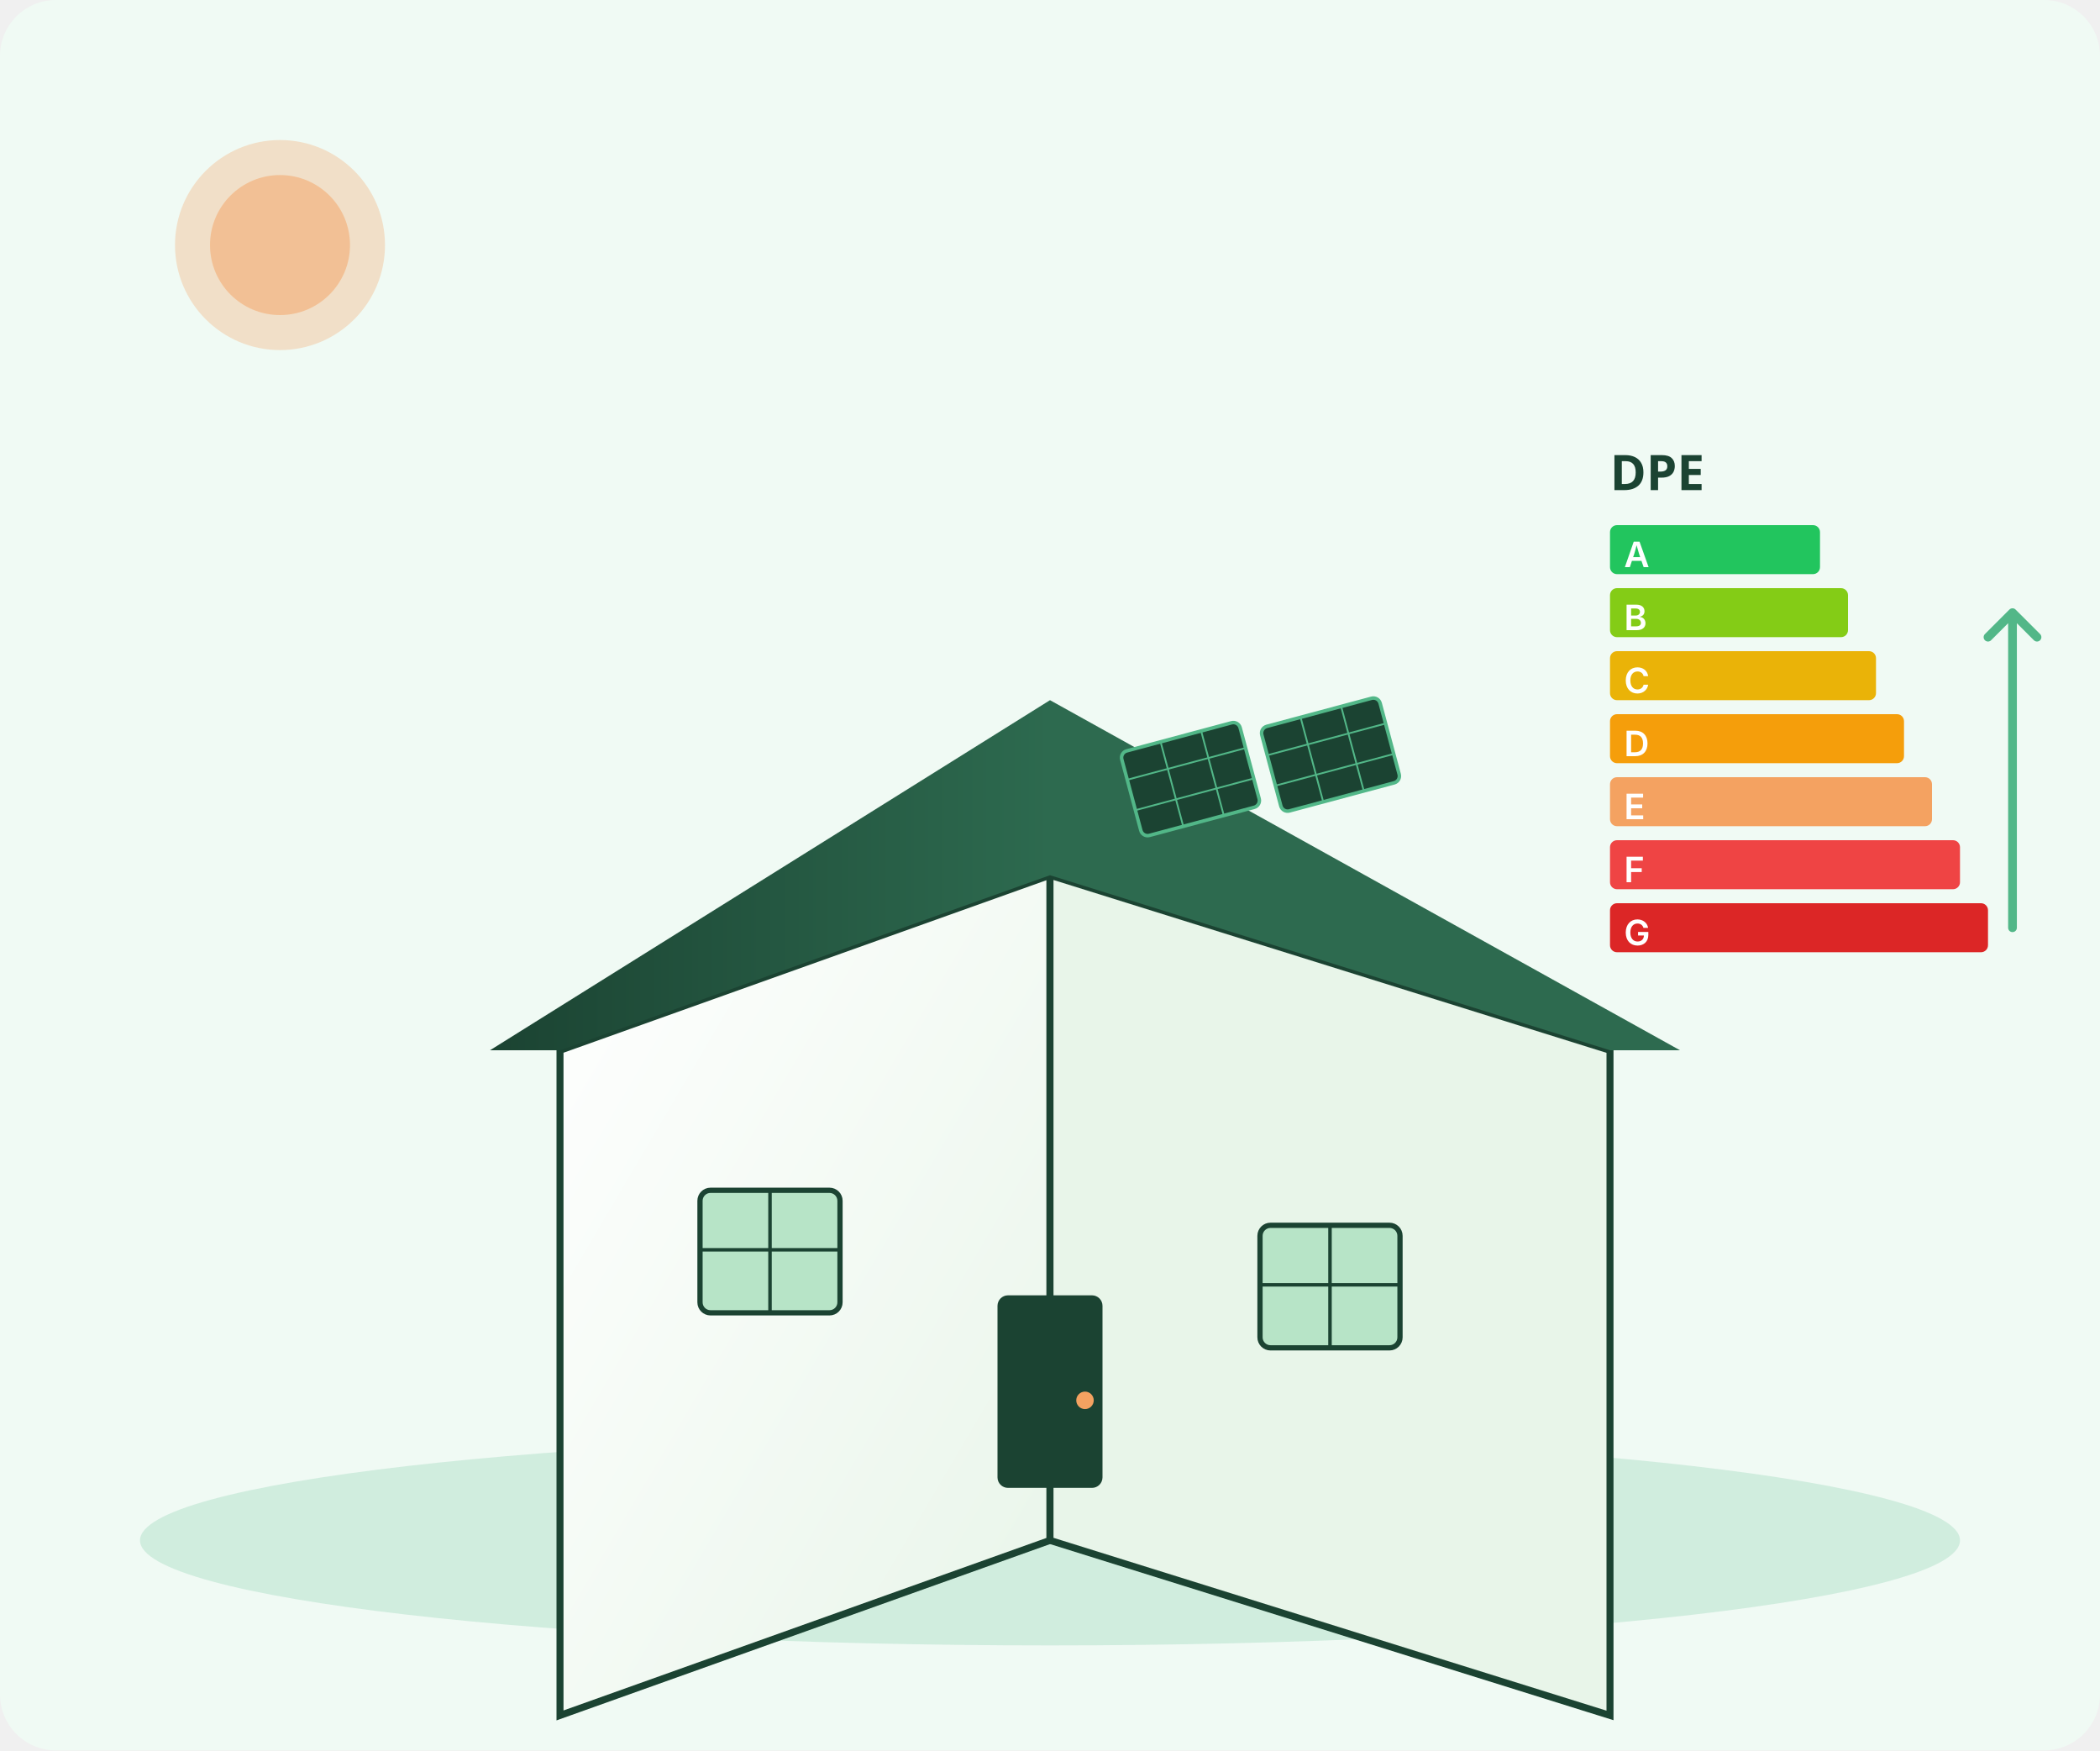
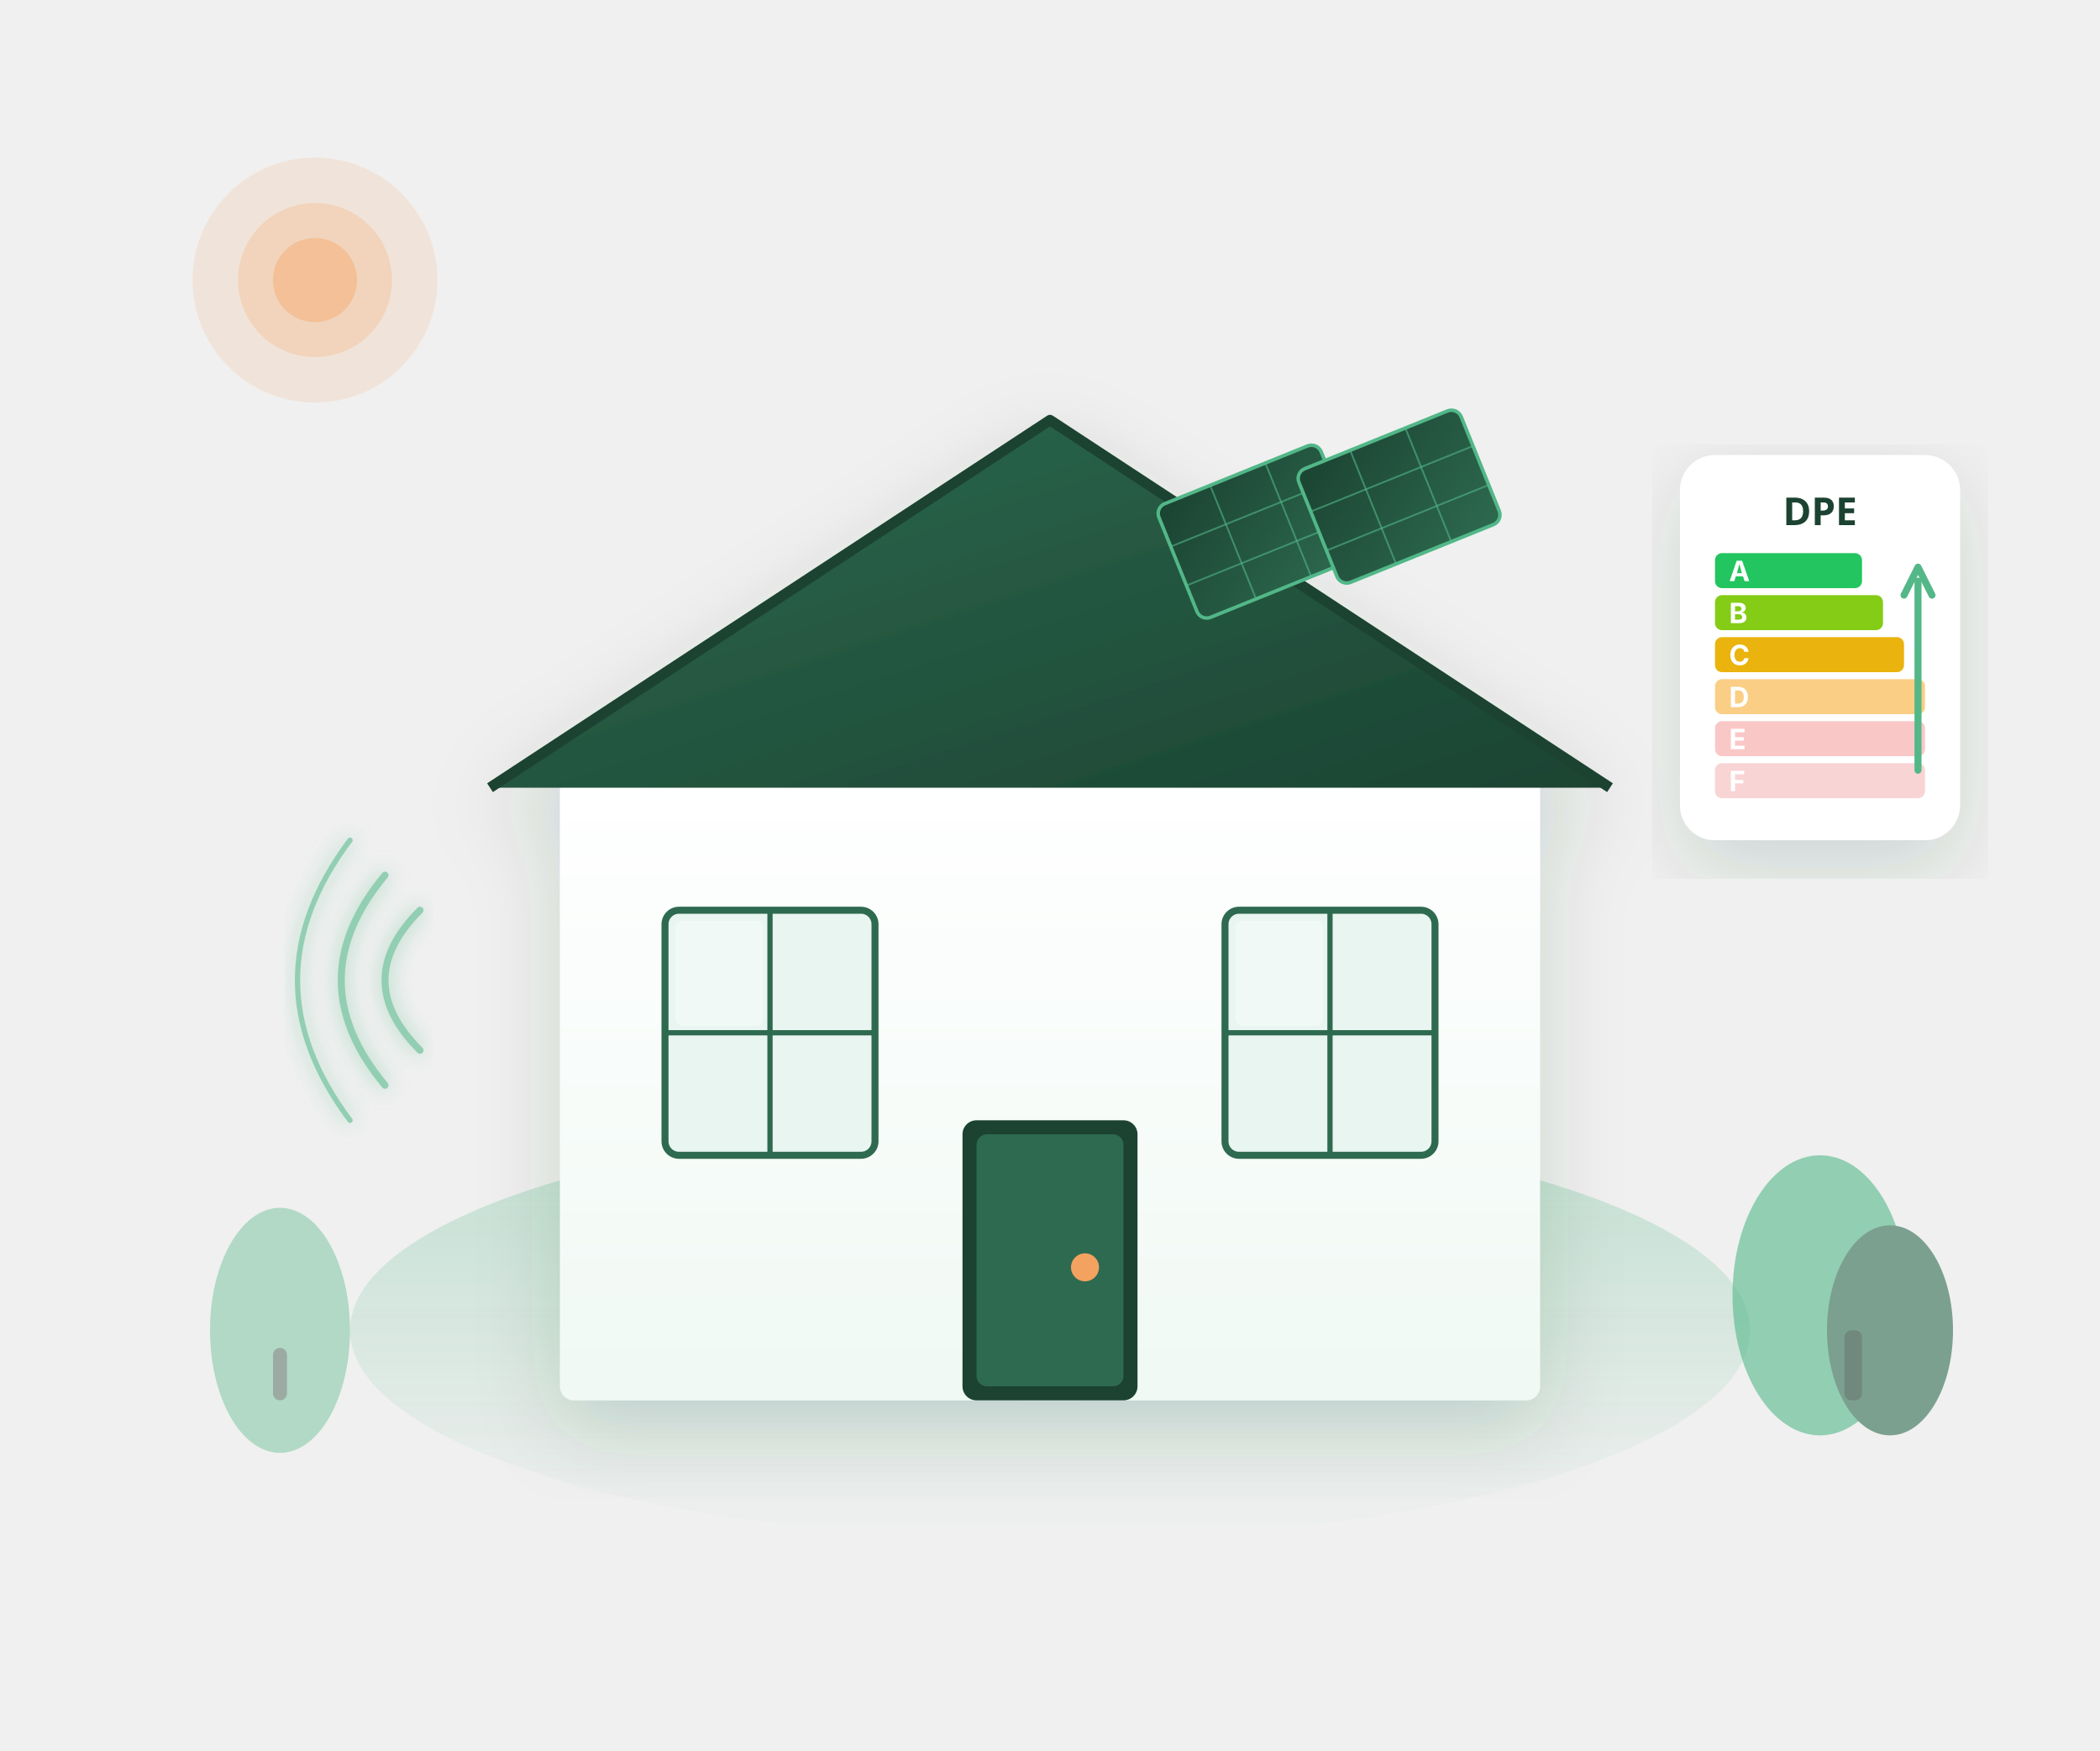
<svg xmlns="http://www.w3.org/2000/svg" viewBox="0 0 600 500" fill="none">
  <defs>
-     <linearGradient id="skyGrad" x1="0" y1="0" x2="0" y2="500">
-       <stop offset="0%" stop-color="#F0FAF4" />
-       <stop offset="100%" stop-color="#D8F3DC" />
+     <linearGradient id="houseWall" x1="0" y1="0" x2="0" y2="1">
+       <stop offset="0%" stop-color="#FFFFFF" />
+       <stop offset="100%" stop-color="#F0F9F4" />
    </linearGradient>
-     <linearGradient id="wallGrad" x1="0" y1="0" x2="1" y2="1">
-       <stop offset="0%" stop-color="#FFFFFF" />
-       <stop offset="100%" stop-color="#E8F5E9" />
+     <linearGradient id="roofGrad" x1="0" y1="0" x2="1" y2="1">
+       <stop offset="0%" stop-color="#2D6A4F" />
+       <stop offset="100%" stop-color="#1B4332" />
    </linearGradient>
-     <linearGradient id="roofGrad" x1="0" y1="0" x2="1" y2="0">
+     <linearGradient id="solarGrad" x1="0" y1="0" x2="1" y2="1">
      <stop offset="0%" stop-color="#1B4332" />
      <stop offset="100%" stop-color="#2D6A4F" />
    </linearGradient>
+     <linearGradient id="glowGrad" x1="0" y1="0" x2="0" y2="1">
+       <stop offset="0%" stop-color="#52B788" stop-opacity="0.3" />
+       <stop offset="100%" stop-color="#52B788" stop-opacity="0" />
+     </linearGradient>
+     <filter id="softShadow">
+       <feDropShadow dx="0" dy="8" stdDeviation="12" flood-color="#1B4332" flood-opacity="0.15" />
+     </filter>
+     <filter id="glow">
+       <feGaussianBlur stdDeviation="3" result="blur" />
+       <feMerge>
+         <feMergeNode in="blur" />
+         <feMergeNode in="SourceGraphic" />
+       </feMerge>
+     </filter>
  </defs>
-   <rect width="600" height="500" fill="url(#skyGrad)" rx="16" />
-   <ellipse cx="300" cy="440" rx="260" ry="30" fill="#52B788" opacity="0.2" />
-   <g transform="translate(140,120)">
-     <path d="M20 180L160 130V320L20 370Z" fill="url(#wallGrad)" stroke="#1B4332" stroke-width="2" />
-     <path d="M160 130L320 180V370L160 320Z" fill="#E8F5E9" stroke="#1B4332" stroke-width="2" />
-     <path d="M0 180L160 80L160 130L20 180Z" fill="url(#roofGrad)" />
-     <path d="M160 80L340 180L320 180L160 130Z" fill="#2D6A4F" />
-     <rect x="145" y="250" width="30" height="55" rx="3" fill="#1B4332" />
-     <circle cx="170" cy="280" r="2.5" fill="#F4A261" />
-     <rect x="60" y="220" width="40" height="35" rx="3" fill="#B7E4C7" stroke="#1B4332" stroke-width="1.5" />
-     <line x1="80" y1="220" x2="80" y2="255" stroke="#1B4332" stroke-width="1" />
-     <line x1="60" y1="237" x2="100" y2="237" stroke="#1B4332" stroke-width="1" />
-     <rect x="220" y="230" width="40" height="35" rx="3" fill="#B7E4C7" stroke="#1B4332" stroke-width="1.5" />
-     <line x1="240" y1="230" x2="240" y2="265" stroke="#1B4332" stroke-width="1" />
-     <line x1="220" y1="247" x2="260" y2="247" stroke="#1B4332" stroke-width="1" />
-     <g transform="translate(180,95) rotate(-15)">
-       <rect x="0" y="0" width="35" height="25" rx="2" fill="#1B4332" stroke="#52B788" stroke-width="1" />
-       <line x1="12" y1="0" x2="12" y2="25" stroke="#52B788" stroke-width="0.5" />
-       <line x1="24" y1="0" x2="24" y2="25" stroke="#52B788" stroke-width="0.5" />
-       <line x1="0" y1="8" x2="35" y2="8" stroke="#52B788" stroke-width="0.5" />
-       <line x1="0" y1="17" x2="35" y2="17" stroke="#52B788" stroke-width="0.5" />
+   <ellipse cx="300" cy="380" rx="200" ry="60" fill="url(#glowGrad)" />
+   <g filter="url(#softShadow)">
+     <rect x="160" y="220" width="280" height="180" rx="4" fill="url(#houseWall)" />
+     <path d="M140 225L300 120L460 225Z" fill="url(#roofGrad)" />
+     <path d="M140 225L300 120L460 225" stroke="#1B4332" stroke-width="3" fill="none" stroke-linejoin="round" />
+     <g>
+       <rect x="190" y="260" width="60" height="70" rx="4" fill="#E8F5F0" stroke="#2D6A4F" stroke-width="2" />
+       <line x1="220" y1="260" x2="220" y2="330" stroke="#2D6A4F" stroke-width="1.5" />
+       <line x1="190" y1="295" x2="250" y2="295" stroke="#2D6A4F" stroke-width="1.5" />
+       <rect x="193" y="263" width="25" height="30" rx="2" fill="white" opacity="0.4" />
    </g>
-     <g transform="translate(220,88) rotate(-15)">
-       <rect x="0" y="0" width="35" height="25" rx="2" fill="#1B4332" stroke="#52B788" stroke-width="1" />
-       <line x1="12" y1="0" x2="12" y2="25" stroke="#52B788" stroke-width="0.5" />
-       <line x1="24" y1="0" x2="24" y2="25" stroke="#52B788" stroke-width="0.5" />
-       <line x1="0" y1="8" x2="35" y2="8" stroke="#52B788" stroke-width="0.5" />
-       <line x1="0" y1="17" x2="35" y2="17" stroke="#52B788" stroke-width="0.5" />
+     <g>
+       <rect x="350" y="260" width="60" height="70" rx="4" fill="#E8F5F0" stroke="#2D6A4F" stroke-width="2" />
+       <line x1="380" y1="260" x2="380" y2="330" stroke="#2D6A4F" stroke-width="1.5" />
+       <line x1="350" y1="295" x2="410" y2="295" stroke="#2D6A4F" stroke-width="1.5" />
+       <rect x="353" y="263" width="25" height="30" rx="2" fill="white" opacity="0.4" />
    </g>
+     <rect x="275" y="320" width="50" height="80" rx="4" fill="#1B4332" />
+     <rect x="279" y="324" width="42" height="72" rx="3" fill="#2D6A4F" />
+     <circle cx="310" cy="362" r="4" fill="#F4A261" />
  </g>
-   <g transform="translate(460,140)">
-     <text x="0" y="0" font-family="Urbanist,sans-serif" font-weight="700" font-size="14" fill="#1B4332">DPE</text>
-     <rect x="0" y="10" width="60" height="14" rx="2" fill="#22C55E" />
-     <text x="4" y="22" font-family="Inter,sans-serif" font-size="10" fill="white" font-weight="600">A</text>
-     <rect x="0" y="28" width="68" height="14" rx="2" fill="#84CC16" />
-     <text x="4" y="40" font-family="Inter,sans-serif" font-size="10" fill="white" font-weight="600">B</text>
-     <rect x="0" y="46" width="76" height="14" rx="2" fill="#EAB308" />
-     <text x="4" y="58" font-family="Inter,sans-serif" font-size="10" fill="white" font-weight="600">C</text>
-     <rect x="0" y="64" width="84" height="14" rx="2" fill="#F59E0B" />
-     <text x="4" y="76" font-family="Inter,sans-serif" font-size="10" fill="white" font-weight="600">D</text>
-     <rect x="0" y="82" width="92" height="14" rx="2" fill="#F4A261" />
-     <text x="4" y="94" font-family="Inter,sans-serif" font-size="10" fill="white" font-weight="600">E</text>
-     <rect x="0" y="100" width="100" height="14" rx="2" fill="#EF4444" />
-     <text x="4" y="112" font-family="Inter,sans-serif" font-size="10" fill="white" font-weight="600">F</text>
-     <rect x="0" y="118" width="108" height="14" rx="2" fill="#DC2626" />
-     <text x="4" y="130" font-family="Inter,sans-serif" font-size="10" fill="white" font-weight="600">G</text>
-     <path d="M115 125L115 35L108 42M115 35L122 42" stroke="#52B788" stroke-width="2.5" fill="none" stroke-linecap="round" stroke-linejoin="round" />
+   <g transform="translate(330, 145) rotate(-22)">
+     <rect x="0" y="0" width="50" height="35" rx="3" fill="url(#solarGrad)" stroke="#52B788" stroke-width="1" />
+     <line x1="17" y1="0" x2="17" y2="35" stroke="#52B788" stroke-width="0.5" opacity="0.6" />
+     <line x1="34" y1="0" x2="34" y2="35" stroke="#52B788" stroke-width="0.5" opacity="0.6" />
+     <line x1="0" y1="12" x2="50" y2="12" stroke="#52B788" stroke-width="0.5" opacity="0.6" />
+     <line x1="0" y1="24" x2="50" y2="24" stroke="#52B788" stroke-width="0.5" opacity="0.6" />
  </g>
-   <circle cx="80" cy="70" r="30" fill="#F4A261" opacity="0.3" />
-   <circle cx="80" cy="70" r="20" fill="#F4A261" opacity="0.5" />
+   <g transform="translate(370, 135) rotate(-22)">
+     <rect x="0" y="0" width="50" height="35" rx="3" fill="url(#solarGrad)" stroke="#52B788" stroke-width="1" />
+     <line x1="17" y1="0" x2="17" y2="35" stroke="#52B788" stroke-width="0.5" opacity="0.6" />
+     <line x1="34" y1="0" x2="34" y2="35" stroke="#52B788" stroke-width="0.5" opacity="0.6" />
+     <line x1="0" y1="12" x2="50" y2="12" stroke="#52B788" stroke-width="0.5" opacity="0.6" />
+     <line x1="0" y1="24" x2="50" y2="24" stroke="#52B788" stroke-width="0.5" opacity="0.6" />
+   </g>
+   <g transform="translate(480, 130)" filter="url(#softShadow)">
+     <rect x="0" y="0" width="80" height="110" rx="10" fill="white" />
+     <text x="40" y="20" font-family="Urbanist,sans-serif" font-weight="800" font-size="11" fill="#1B4332" text-anchor="middle">DPE</text>
+     <rect x="10" y="28" width="42" height="10" rx="2" fill="#22C55E" />
+     <text x="14" y="36" font-family="Inter,sans-serif" font-size="8" fill="white" font-weight="700">A</text>
+     <rect x="10" y="40" width="48" height="10" rx="2" fill="#84CC16" />
+     <text x="14" y="48" font-family="Inter,sans-serif" font-size="8" fill="white" font-weight="700">B</text>
+     <rect x="10" y="52" width="54" height="10" rx="2" fill="#EAB308" />
+     <text x="14" y="60" font-family="Inter,sans-serif" font-size="8" fill="white" font-weight="700">C</text>
+     <rect x="10" y="64" width="60" height="10" rx="2" fill="#F59E0B" opacity="0.5" />
+     <text x="14" y="72" font-family="Inter,sans-serif" font-size="8" fill="white" font-weight="700">D</text>
+     <rect x="10" y="76" width="60" height="10" rx="2" fill="#EF4444" opacity="0.3" />
+     <text x="14" y="84" font-family="Inter,sans-serif" font-size="8" fill="white" font-weight="700">E</text>
+     <rect x="10" y="88" width="60" height="10" rx="2" fill="#DC2626" opacity="0.2" />
+     <text x="14" y="96" font-family="Inter,sans-serif" font-size="8" fill="white" font-weight="700">F</text>
+     <path d="M68 90L68 36" stroke="#52B788" stroke-width="2" stroke-linecap="round" />
+     <path d="M64 40L68 32L72 40" stroke="#52B788" stroke-width="2" stroke-linecap="round" stroke-linejoin="round" fill="none" />
+   </g>
+   <g filter="url(#glow)" opacity="0.6">
+     <path d="M120 300 Q100 280 120 260" stroke="#52B788" stroke-width="2" fill="none" stroke-linecap="round" />
+     <path d="M110 310 Q85 280 110 250" stroke="#52B788" stroke-width="2" fill="none" stroke-linecap="round" />
+     <path d="M100 320 Q70 280 100 240" stroke="#52B788" stroke-width="1.5" fill="none" stroke-linecap="round" />
+   </g>
+   <circle cx="90" cy="80" r="35" fill="#F4A261" opacity="0.15" />
+   <circle cx="90" cy="80" r="22" fill="#F4A261" opacity="0.25" />
+   <circle cx="90" cy="80" r="12" fill="#F4A261" opacity="0.4" />
+   <g opacity="0.6">
+     <ellipse cx="520" cy="370" rx="25" ry="40" fill="#52B788" />
+     <ellipse cx="540" cy="380" rx="18" ry="30" fill="#2D6A4F" />
+     <rect x="527" y="380" width="5" height="20" fill="#1B4332" rx="2" />
+   </g>
+   <g opacity="0.4">
+     <ellipse cx="80" cy="380" rx="20" ry="35" fill="#52B788" />
+     <rect x="78" y="385" width="4" height="15" fill="#1B4332" rx="2" />
+   </g>
</svg>
